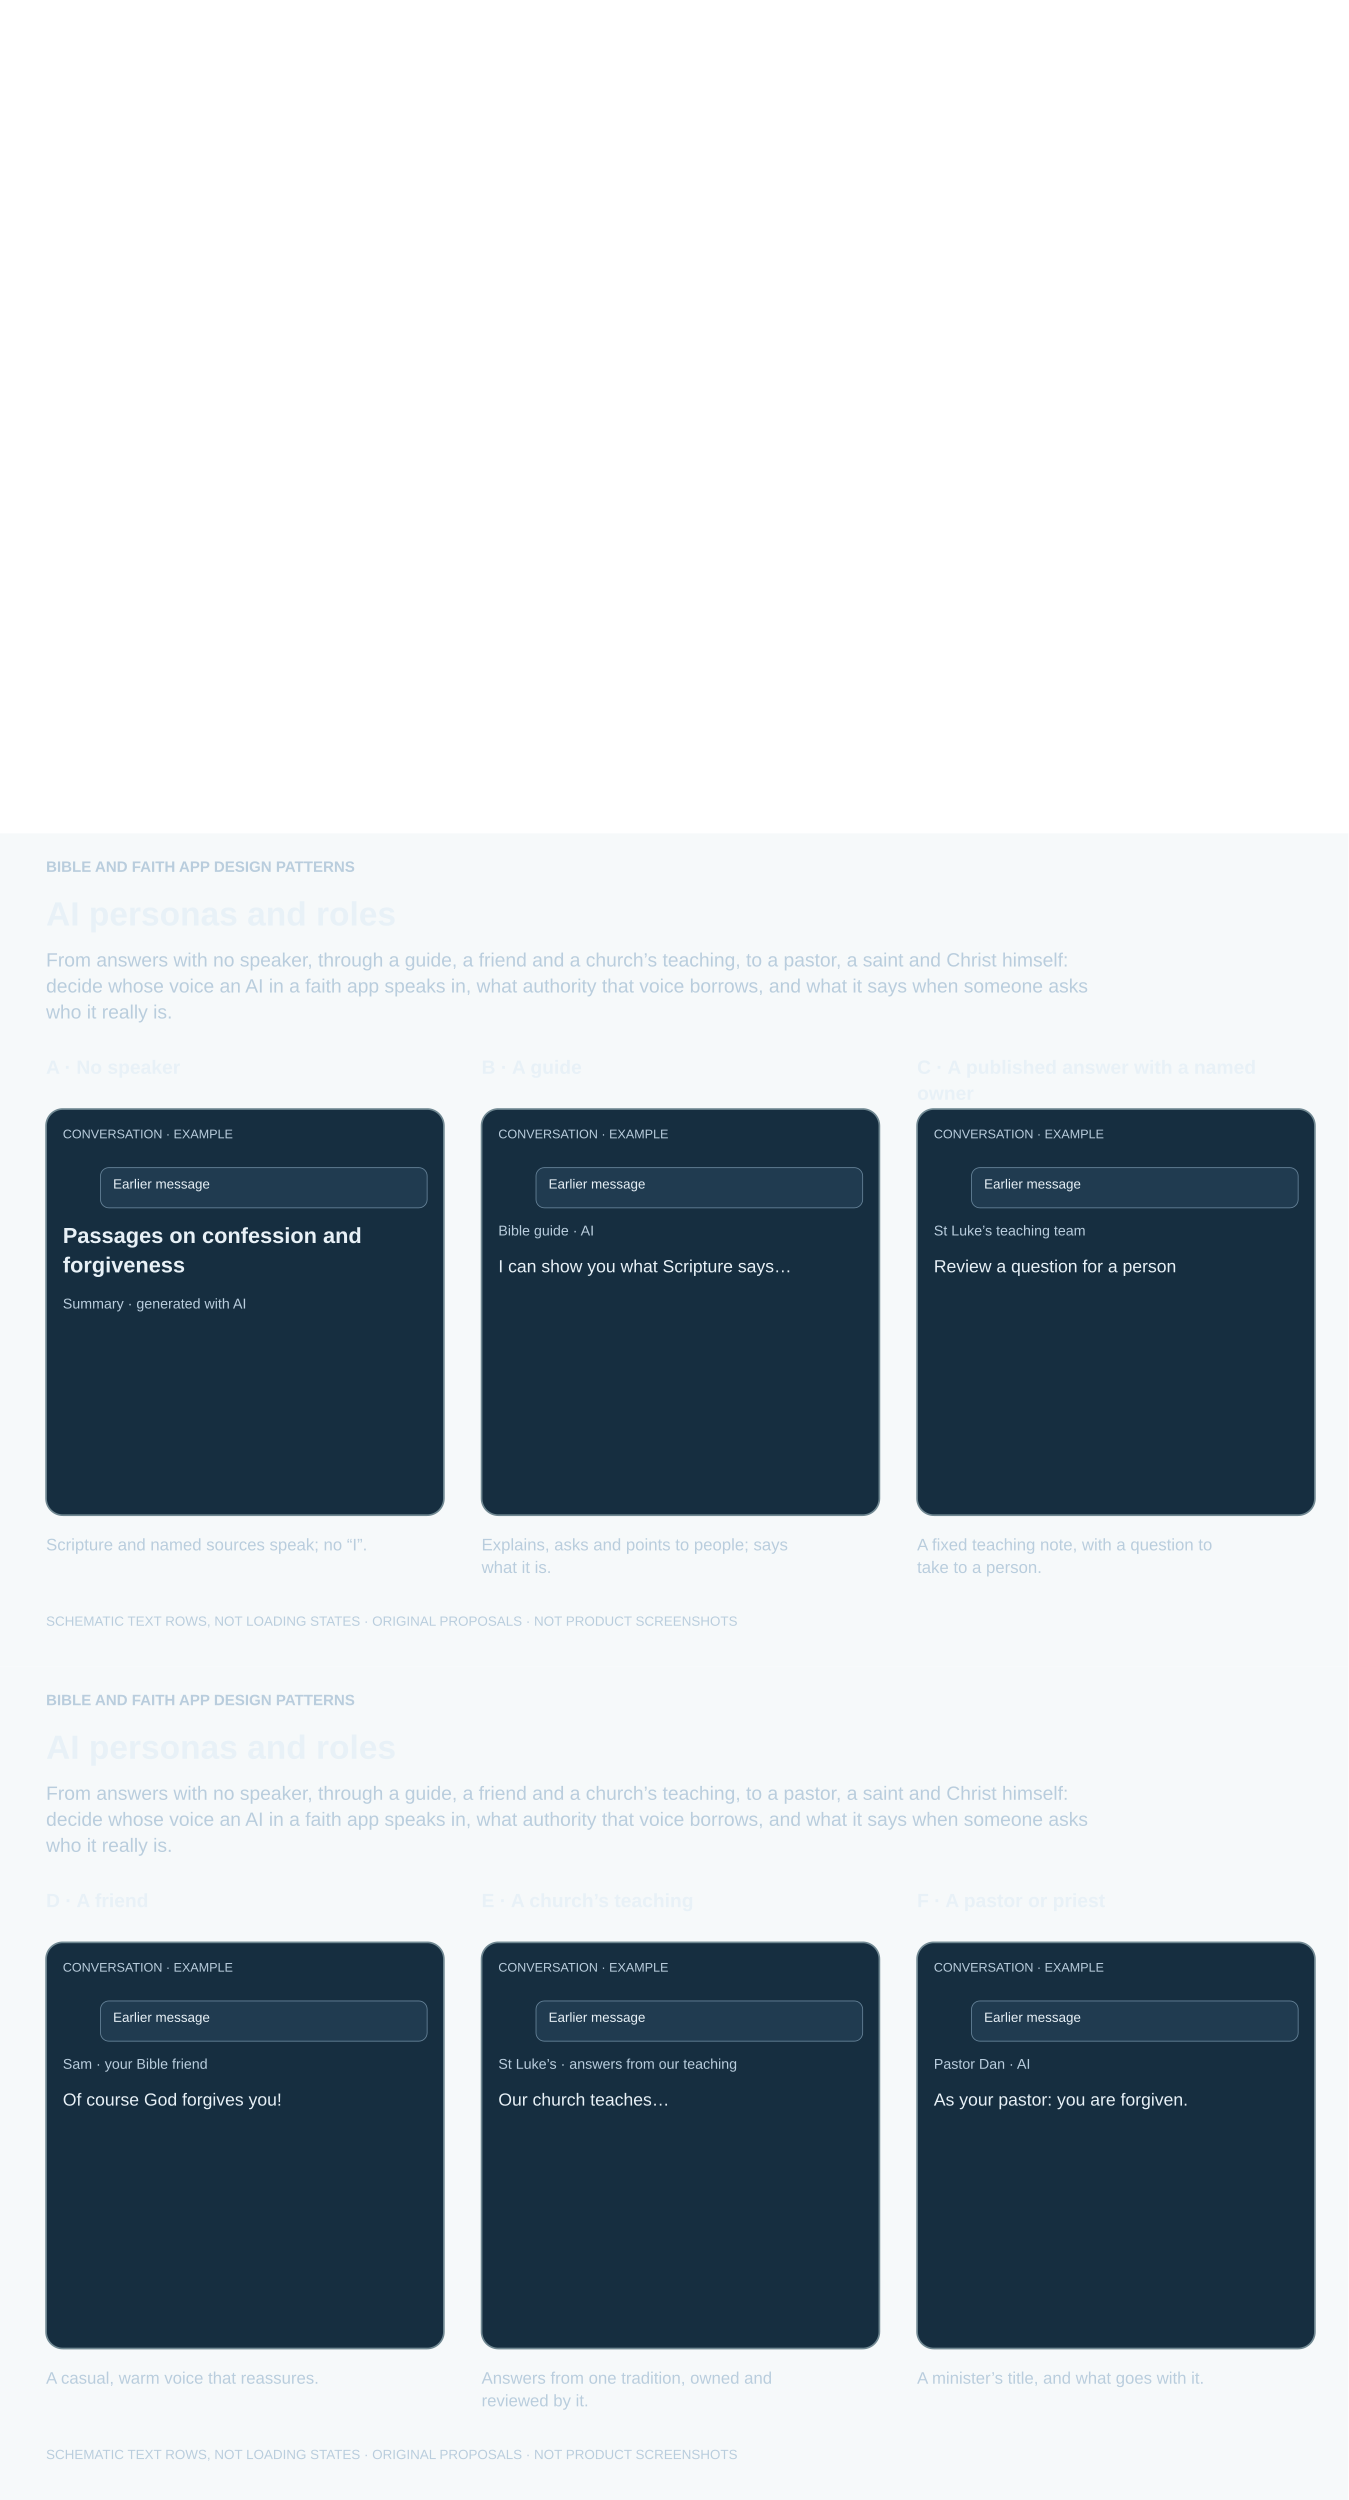
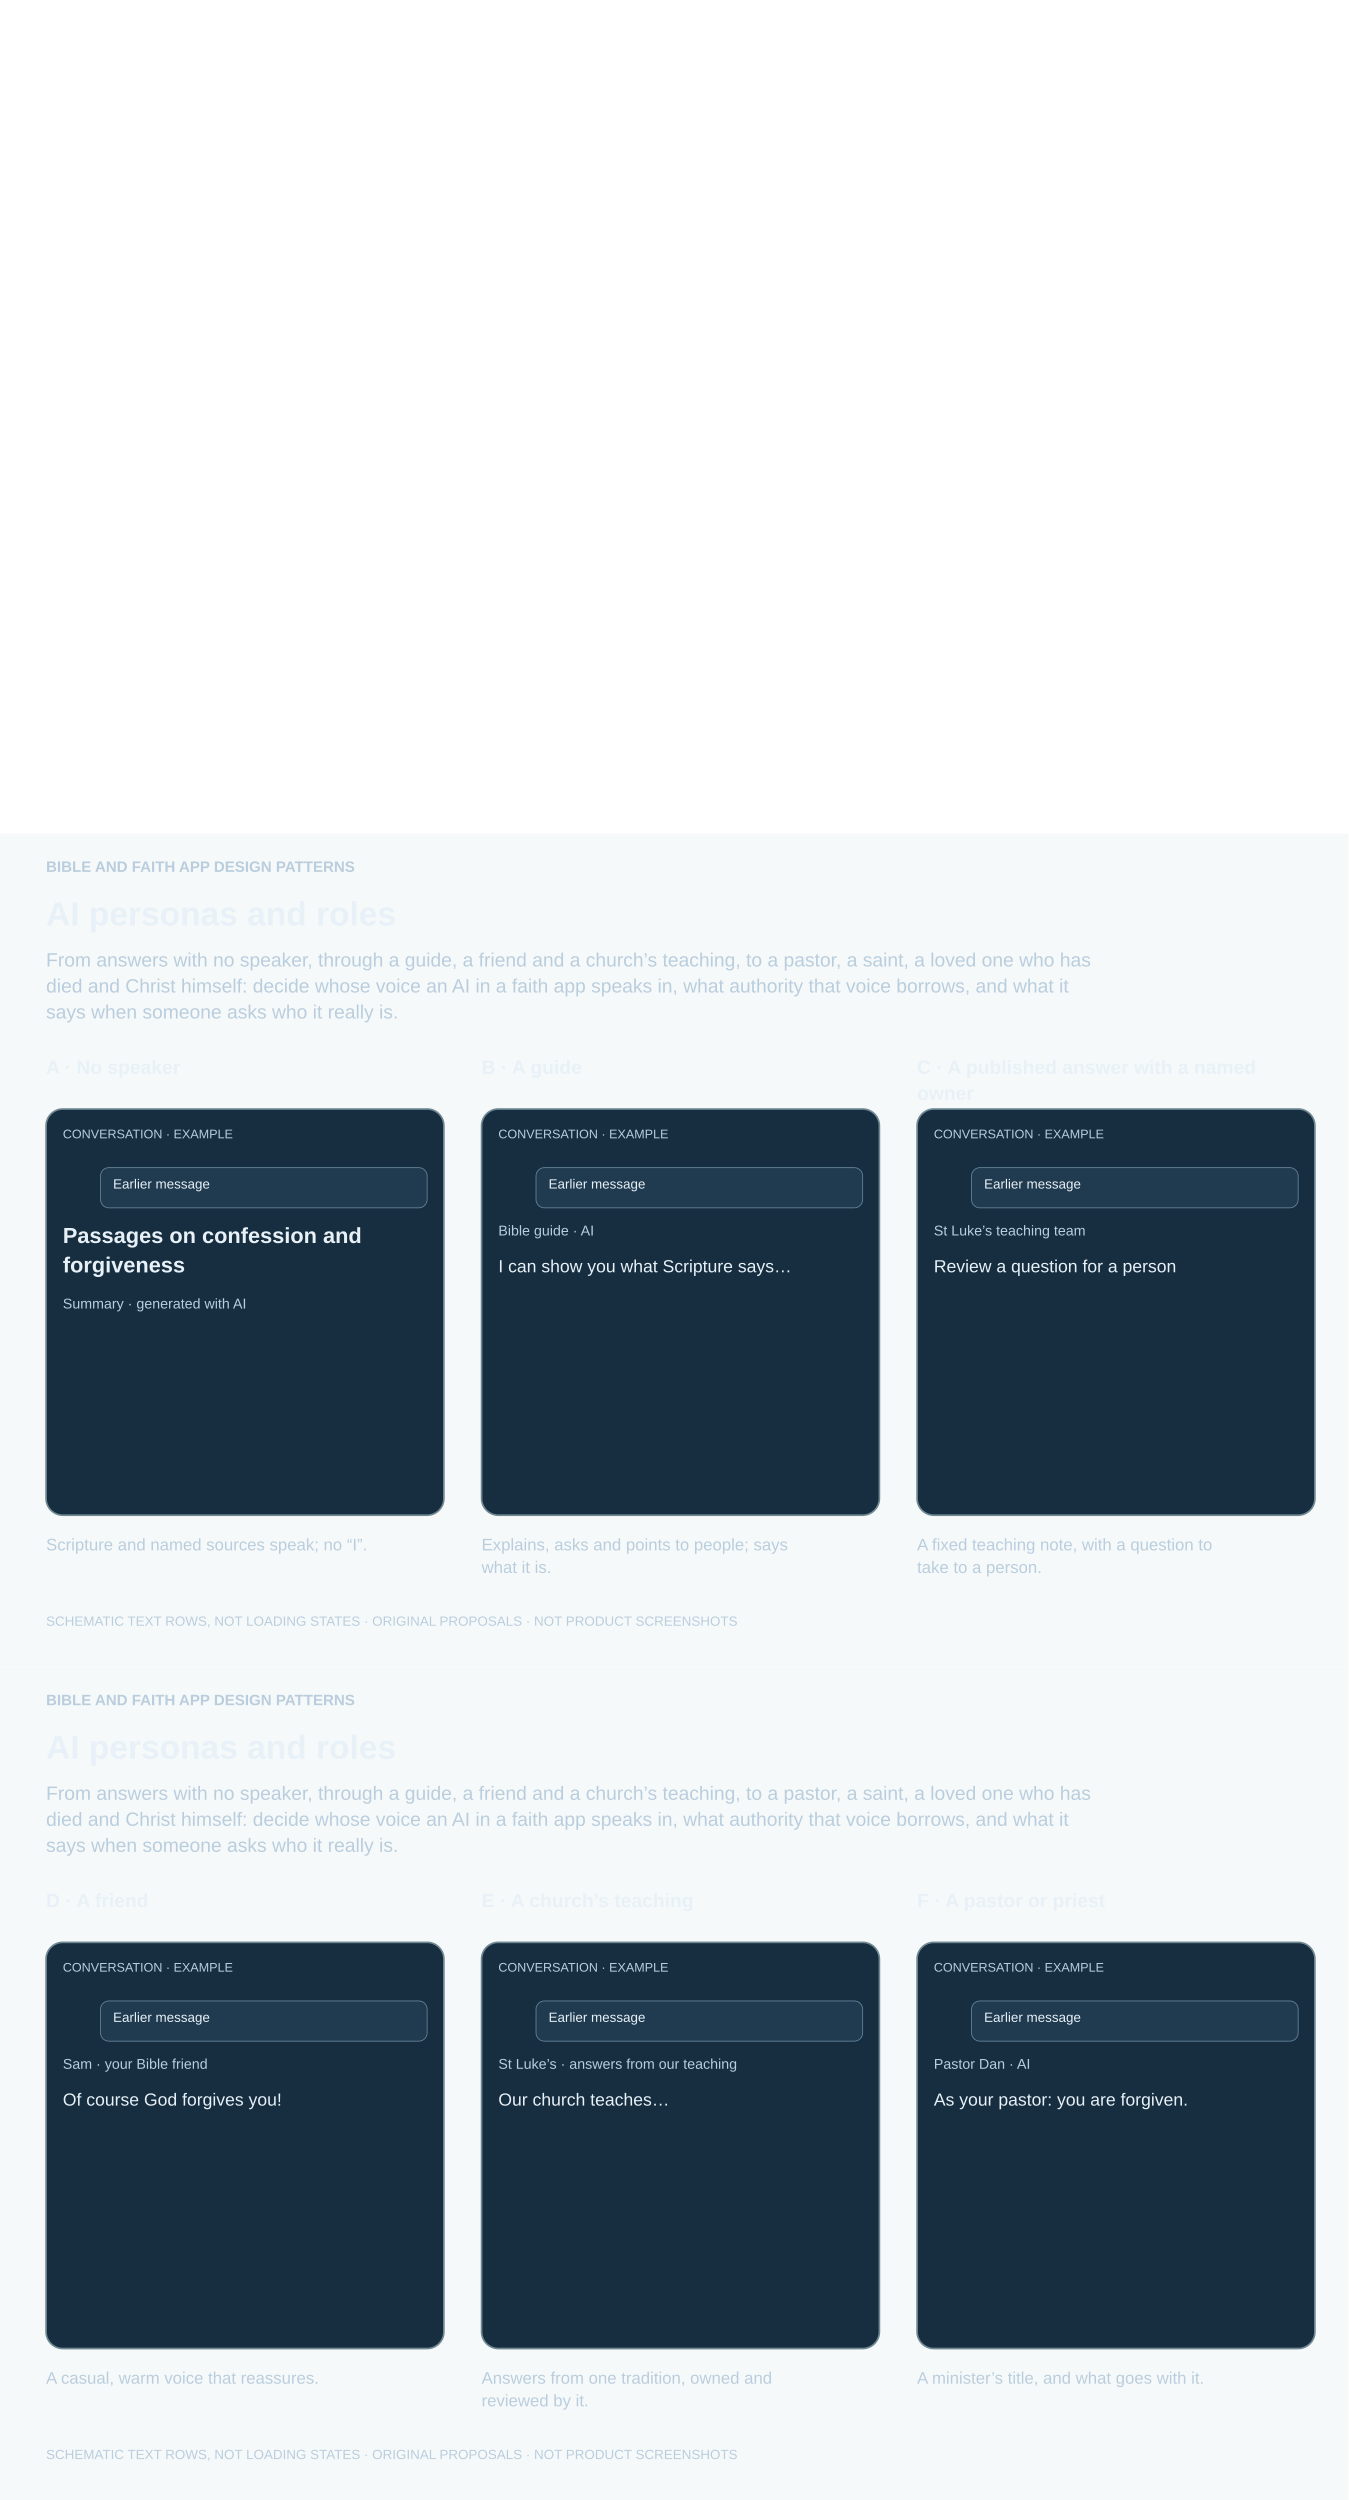
<svg xmlns="http://www.w3.org/2000/svg" viewBox="0 0 1610 2985" role="img" aria-label="AI personas and roles" data-illustration-theme="dark">
  <svg y="0" viewBox="0 0 1610 995" role="img" aria-labelledby="title-0 desc-0">
    <rect width="1610" height="995" fill="#f6f9fa" />
    <g font-family="Arial, sans-serif">
      <text x="55" y="46" font-size="18" fill="#b9cddd" font-weight="700">BIBLE AND FAITH APP DESIGN PATTERNS</text>
      <text x="55" y="110" font-size="40" fill="#e8f1f7" font-weight="700">AI personas and roles</text>
-       <text x="55" y="159.0" font-size="23" fill="#b9cddd">From answers with no speaker, through a guide, a friend and a church’s teaching, to a pastor, a saint and Christ himself:</text>
-       <text x="55" y="190.05" font-size="23" fill="#b9cddd">decide whose voice an AI in a faith app speaks in, what authority that voice borrows, and what it says when someone asks</text>
-       <text x="55" y="221.1" font-size="23" fill="#b9cddd">who it really is.</text>
+       <text x="55" y="159.0" font-size="23" fill="#b9cddd">From answers with no speaker, through a guide, a friend and a church’s teaching, to a pastor, a saint, a loved one who has</text>
+       <text x="55" y="190.05" font-size="23" fill="#b9cddd">died and Christ himself: decide whose voice an AI in a faith app speaks in, what authority that voice borrows, and what it</text>
+       <text x="55" y="221.1" font-size="23" fill="#b9cddd">says when someone asks who it really is.</text>
      <rect x="55" y="329.15" width="475" height="485.0" rx="20" fill="#162e40" stroke="#708892" stroke-width="2" />
      <text x="55" y="287.15" font-size="23" fill="#e8f1f7" font-weight="700">A · No speaker</text>
      <text x="75" y="364.15" font-size="15" fill="#b9cddd">CONVERSATION · EXAMPLE</text>
      <rect x="120" y="399.15" width="390" height="48" rx="10" fill="#203b50" stroke="#668399" />
      <text x="135" y="424.15" font-size="16" fill="#e8f1f7">Earlier message</text>
      <text x="75" y="489.15" font-size="26" fill="#e8f1f7" font-weight="700">Passages on confession and</text>
      <text x="75" y="524.25" font-size="26" fill="#e8f1f7" font-weight="700">forgiveness</text>
      <text x="75" y="567.35" font-size="17" fill="#b9cddd">Summary · generated with AI</text>
      <rect x="575" y="329.15" width="475" height="485.0" rx="20" fill="#162e40" stroke="#708892" stroke-width="2" />
      <text x="575" y="287.15" font-size="23" fill="#e8f1f7" font-weight="700">B · A guide</text>
      <text x="595" y="364.15" font-size="15" fill="#b9cddd">CONVERSATION · EXAMPLE</text>
      <rect x="640" y="399.15" width="390" height="48" rx="10" fill="#203b50" stroke="#668399" />
      <text x="655" y="424.15" font-size="16" fill="#e8f1f7">Earlier message</text>
      <text x="595" y="480.15" font-size="17" fill="#b9cddd">Bible guide · AI</text>
      <text x="595" y="524.1" font-size="21" fill="#e8f1f7">I can show you what Scripture says…</text>
      <rect x="1095" y="329.15" width="475" height="485.0" rx="20" fill="#162e40" stroke="#708892" stroke-width="2" />
      <text x="1095" y="287.15" font-size="23" fill="#e8f1f7" font-weight="700">C · A published answer with a named</text>
      <text x="1095" y="318.2" font-size="23" fill="#e8f1f7" font-weight="700">owner</text>
      <text x="1115" y="364.15" font-size="15" fill="#b9cddd">CONVERSATION · EXAMPLE</text>
      <rect x="1160" y="399.15" width="390" height="48" rx="10" fill="#203b50" stroke="#668399" />
      <text x="1175" y="424.15" font-size="16" fill="#e8f1f7">Earlier message</text>
      <text x="1115" y="480.15" font-size="17" fill="#b9cddd">St Luke’s teaching team</text>
      <text x="1115" y="524.1" font-size="21" fill="#e8f1f7">Review a question for a person</text>
      <text x="55" y="856.15" font-size="20" fill="#b9cddd">Scripture and named sources speak; no “I”.</text>
      <text x="575" y="856.15" font-size="20" fill="#b9cddd">Explains, asks and points to people; says</text>
      <text x="575" y="883.15" font-size="20" fill="#b9cddd">what it is.</text>
      <text x="1095" y="856.15" font-size="20" fill="#b9cddd">A fixed teaching note, with a question to</text>
      <text x="1095" y="883.15" font-size="20" fill="#b9cddd">take to a person.</text>
      <text x="55" y="946.15" font-size="16" fill="#b9cddd">SCHEMATIC TEXT ROWS, NOT LOADING STATES · ORIGINAL PROPOSALS · NOT PRODUCT SCREENSHOTS</text>
    </g>
  </svg>
  <svg y="995" viewBox="0 0 1610 995" role="img" aria-labelledby="title-3 desc-3">
    <rect width="1610" height="995" fill="#f6f9fa" />
    <g font-family="Arial, sans-serif">
      <text x="55" y="46" font-size="18" fill="#b9cddd" font-weight="700">BIBLE AND FAITH APP DESIGN PATTERNS</text>
      <text x="55" y="110" font-size="40" fill="#e8f1f7" font-weight="700">AI personas and roles</text>
-       <text x="55" y="159.0" font-size="23" fill="#b9cddd">From answers with no speaker, through a guide, a friend and a church’s teaching, to a pastor, a saint and Christ himself:</text>
-       <text x="55" y="190.05" font-size="23" fill="#b9cddd">decide whose voice an AI in a faith app speaks in, what authority that voice borrows, and what it says when someone asks</text>
-       <text x="55" y="221.1" font-size="23" fill="#b9cddd">who it really is.</text>
+       <text x="55" y="159.0" font-size="23" fill="#b9cddd">From answers with no speaker, through a guide, a friend and a church’s teaching, to a pastor, a saint, a loved one who has</text>
+       <text x="55" y="190.05" font-size="23" fill="#b9cddd">died and Christ himself: decide whose voice an AI in a faith app speaks in, what authority that voice borrows, and what it</text>
+       <text x="55" y="221.1" font-size="23" fill="#b9cddd">says when someone asks who it really is.</text>
      <rect x="55" y="329.15" width="475" height="485.0" rx="20" fill="#162e40" stroke="#708892" stroke-width="2" />
      <text x="55" y="287.15" font-size="23" fill="#e8f1f7" font-weight="700">D · A friend</text>
      <text x="75" y="364.15" font-size="15" fill="#b9cddd">CONVERSATION · EXAMPLE</text>
      <rect x="120" y="399.15" width="390" height="48" rx="10" fill="#203b50" stroke="#668399" />
      <text x="135" y="424.15" font-size="16" fill="#e8f1f7">Earlier message</text>
      <text x="75" y="480.15" font-size="17" fill="#b9cddd">Sam · your Bible friend</text>
      <text x="75" y="524.1" font-size="21" fill="#e8f1f7">Of course God forgives you!</text>
      <rect x="575" y="329.15" width="475" height="485.0" rx="20" fill="#162e40" stroke="#708892" stroke-width="2" />
      <text x="575" y="287.15" font-size="23" fill="#e8f1f7" font-weight="700">E · A church’s teaching</text>
      <text x="595" y="364.15" font-size="15" fill="#b9cddd">CONVERSATION · EXAMPLE</text>
      <rect x="640" y="399.15" width="390" height="48" rx="10" fill="#203b50" stroke="#668399" />
      <text x="655" y="424.15" font-size="16" fill="#e8f1f7">Earlier message</text>
      <text x="595" y="480.15" font-size="17" fill="#b9cddd">St Luke’s · answers from our teaching</text>
      <text x="595" y="524.1" font-size="21" fill="#e8f1f7">Our church teaches…</text>
      <rect x="1095" y="329.15" width="475" height="485.0" rx="20" fill="#162e40" stroke="#708892" stroke-width="2" />
      <text x="1095" y="287.15" font-size="23" fill="#e8f1f7" font-weight="700">F · A pastor or priest</text>
      <text x="1115" y="364.15" font-size="15" fill="#b9cddd">CONVERSATION · EXAMPLE</text>
      <rect x="1160" y="399.15" width="390" height="48" rx="10" fill="#203b50" stroke="#668399" />
      <text x="1175" y="424.15" font-size="16" fill="#e8f1f7">Earlier message</text>
      <text x="1115" y="480.15" font-size="17" fill="#b9cddd">Pastor Dan · AI</text>
      <text x="1115" y="524.1" font-size="21" fill="#e8f1f7">As your pastor: you are forgiven.</text>
      <text x="55" y="856.15" font-size="20" fill="#b9cddd">A casual, warm voice that reassures.</text>
      <text x="575" y="856.15" font-size="20" fill="#b9cddd">Answers from one tradition, owned and</text>
      <text x="575" y="883.15" font-size="20" fill="#b9cddd">reviewed by it.</text>
      <text x="1095" y="856.15" font-size="20" fill="#b9cddd">A minister’s title, and what goes with it.</text>
      <text x="55" y="946.15" font-size="16" fill="#b9cddd">SCHEMATIC TEXT ROWS, NOT LOADING STATES · ORIGINAL PROPOSALS · NOT PRODUCT SCREENSHOTS</text>
    </g>
  </svg>
  <svg y="1990" viewBox="0 0 1610 995" role="img" aria-labelledby="title-6 desc-6">
    <rect width="1610" height="995" fill="#f6f9fa" />
    <g font-family="Arial, sans-serif">
      <text x="55" y="46" font-size="18" fill="#b9cddd" font-weight="700">BIBLE AND FAITH APP DESIGN PATTERNS</text>
      <text x="55" y="110" font-size="40" fill="#e8f1f7" font-weight="700">AI personas and roles</text>
-       <text x="55" y="159.0" font-size="23" fill="#b9cddd">From answers with no speaker, through a guide, a friend and a church’s teaching, to a pastor, a saint and Christ himself:</text>
-       <text x="55" y="190.05" font-size="23" fill="#b9cddd">decide whose voice an AI in a faith app speaks in, what authority that voice borrows, and what it says when someone asks</text>
-       <text x="55" y="221.1" font-size="23" fill="#b9cddd">who it really is.</text>
+       <text x="55" y="159.0" font-size="23" fill="#b9cddd">From answers with no speaker, through a guide, a friend and a church’s teaching, to a pastor, a saint, a loved one who has</text>
+       <text x="55" y="190.05" font-size="23" fill="#b9cddd">died and Christ himself: decide whose voice an AI in a faith app speaks in, what authority that voice borrows, and what it</text>
+       <text x="55" y="221.1" font-size="23" fill="#b9cddd">says when someone asks who it really is.</text>
      <rect x="55" y="329.15" width="475" height="485.0" rx="20" fill="#162e40" stroke="#708892" stroke-width="2" />
      <text x="55" y="287.15" font-size="23" fill="#e8f1f7" font-weight="700">G · A saint or figure</text>
      <text x="75" y="364.15" font-size="15" fill="#b9cddd">CONVERSATION · EXAMPLE</text>
      <rect x="120" y="399.15" width="390" height="48" rx="10" fill="#203b50" stroke="#668399" />
      <text x="135" y="424.15" font-size="16" fill="#e8f1f7">Earlier message</text>
      <text x="75" y="480.15" font-size="17" fill="#b9cddd">Peter · AI character</text>
      <text x="75" y="524.1" font-size="21" fill="#e8f1f7">I denied him three times…</text>
      <rect x="575" y="329.15" width="475" height="485.0" rx="20" fill="#162e40" stroke="#708892" stroke-width="2" />
-       <text x="575" y="287.15" font-size="23" fill="#e8f1f7" font-weight="700">H · Christ or God</text>
+       <text x="575" y="287.15" font-size="23" fill="#e8f1f7" font-weight="700">H · A loved one who has died</text>
      <text x="595" y="364.15" font-size="15" fill="#b9cddd">CONVERSATION · EXAMPLE</text>
      <rect x="640" y="399.15" width="390" height="48" rx="10" fill="#203b50" stroke="#668399" />
      <text x="655" y="424.15" font-size="16" fill="#e8f1f7">Earlier message</text>
-       <text x="595" y="480.15" font-size="17" fill="#b9cddd">Jesus · AI character</text>
-       <text x="595" y="524.1" font-size="21" fill="#e8f1f7">My child, I forgive you.</text>
+       <text x="595" y="480.15" font-size="17" fill="#b9cddd">Mum · AI memorial</text>
+       <text x="595" y="524.1" font-size="21" fill="#e8f1f7">I forgive you, love. I’m at peace now.</text>
+       <rect x="1095" y="329.15" width="475" height="485.0" rx="20" fill="#162e40" stroke="#708892" stroke-width="2" />
+       <text x="1095" y="287.15" font-size="23" fill="#e8f1f7" font-weight="700">I · Christ or God</text>
+       <text x="1115" y="364.15" font-size="15" fill="#b9cddd">CONVERSATION · EXAMPLE</text>
+       <rect x="1160" y="399.15" width="390" height="48" rx="10" fill="#203b50" stroke="#668399" />
+       <text x="1175" y="424.15" font-size="16" fill="#e8f1f7">Earlier message</text>
+       <text x="1115" y="480.15" font-size="17" fill="#b9cddd">Jesus · AI character</text>
+       <text x="1115" y="524.1" font-size="21" fill="#e8f1f7">My child, I forgive you.</text>
      <text x="55" y="856.15" font-size="20" fill="#b9cddd">Peter, Mary or Moses, speaking in the first</text>
      <text x="55" y="883.15" font-size="20" fill="#b9cddd">person.</text>
-       <text x="575" y="856.15" font-size="20" fill="#b9cddd">Generated words in God’s own voice.</text>
+       <text x="575" y="856.15" font-size="20" fill="#b9cddd">An avatar built from someone’s messages,</text>
+       <text x="575" y="883.15" font-size="20" fill="#b9cddd">speaking as them.</text>
+       <text x="1095" y="856.15" font-size="20" fill="#b9cddd">Generated words in God’s own voice.</text>
      <text x="55" y="946.15" font-size="16" fill="#b9cddd">SCHEMATIC TEXT ROWS, NOT LOADING STATES · ORIGINAL PROPOSALS · NOT PRODUCT SCREENSHOTS</text>
    </g>
  </svg>
</svg>
